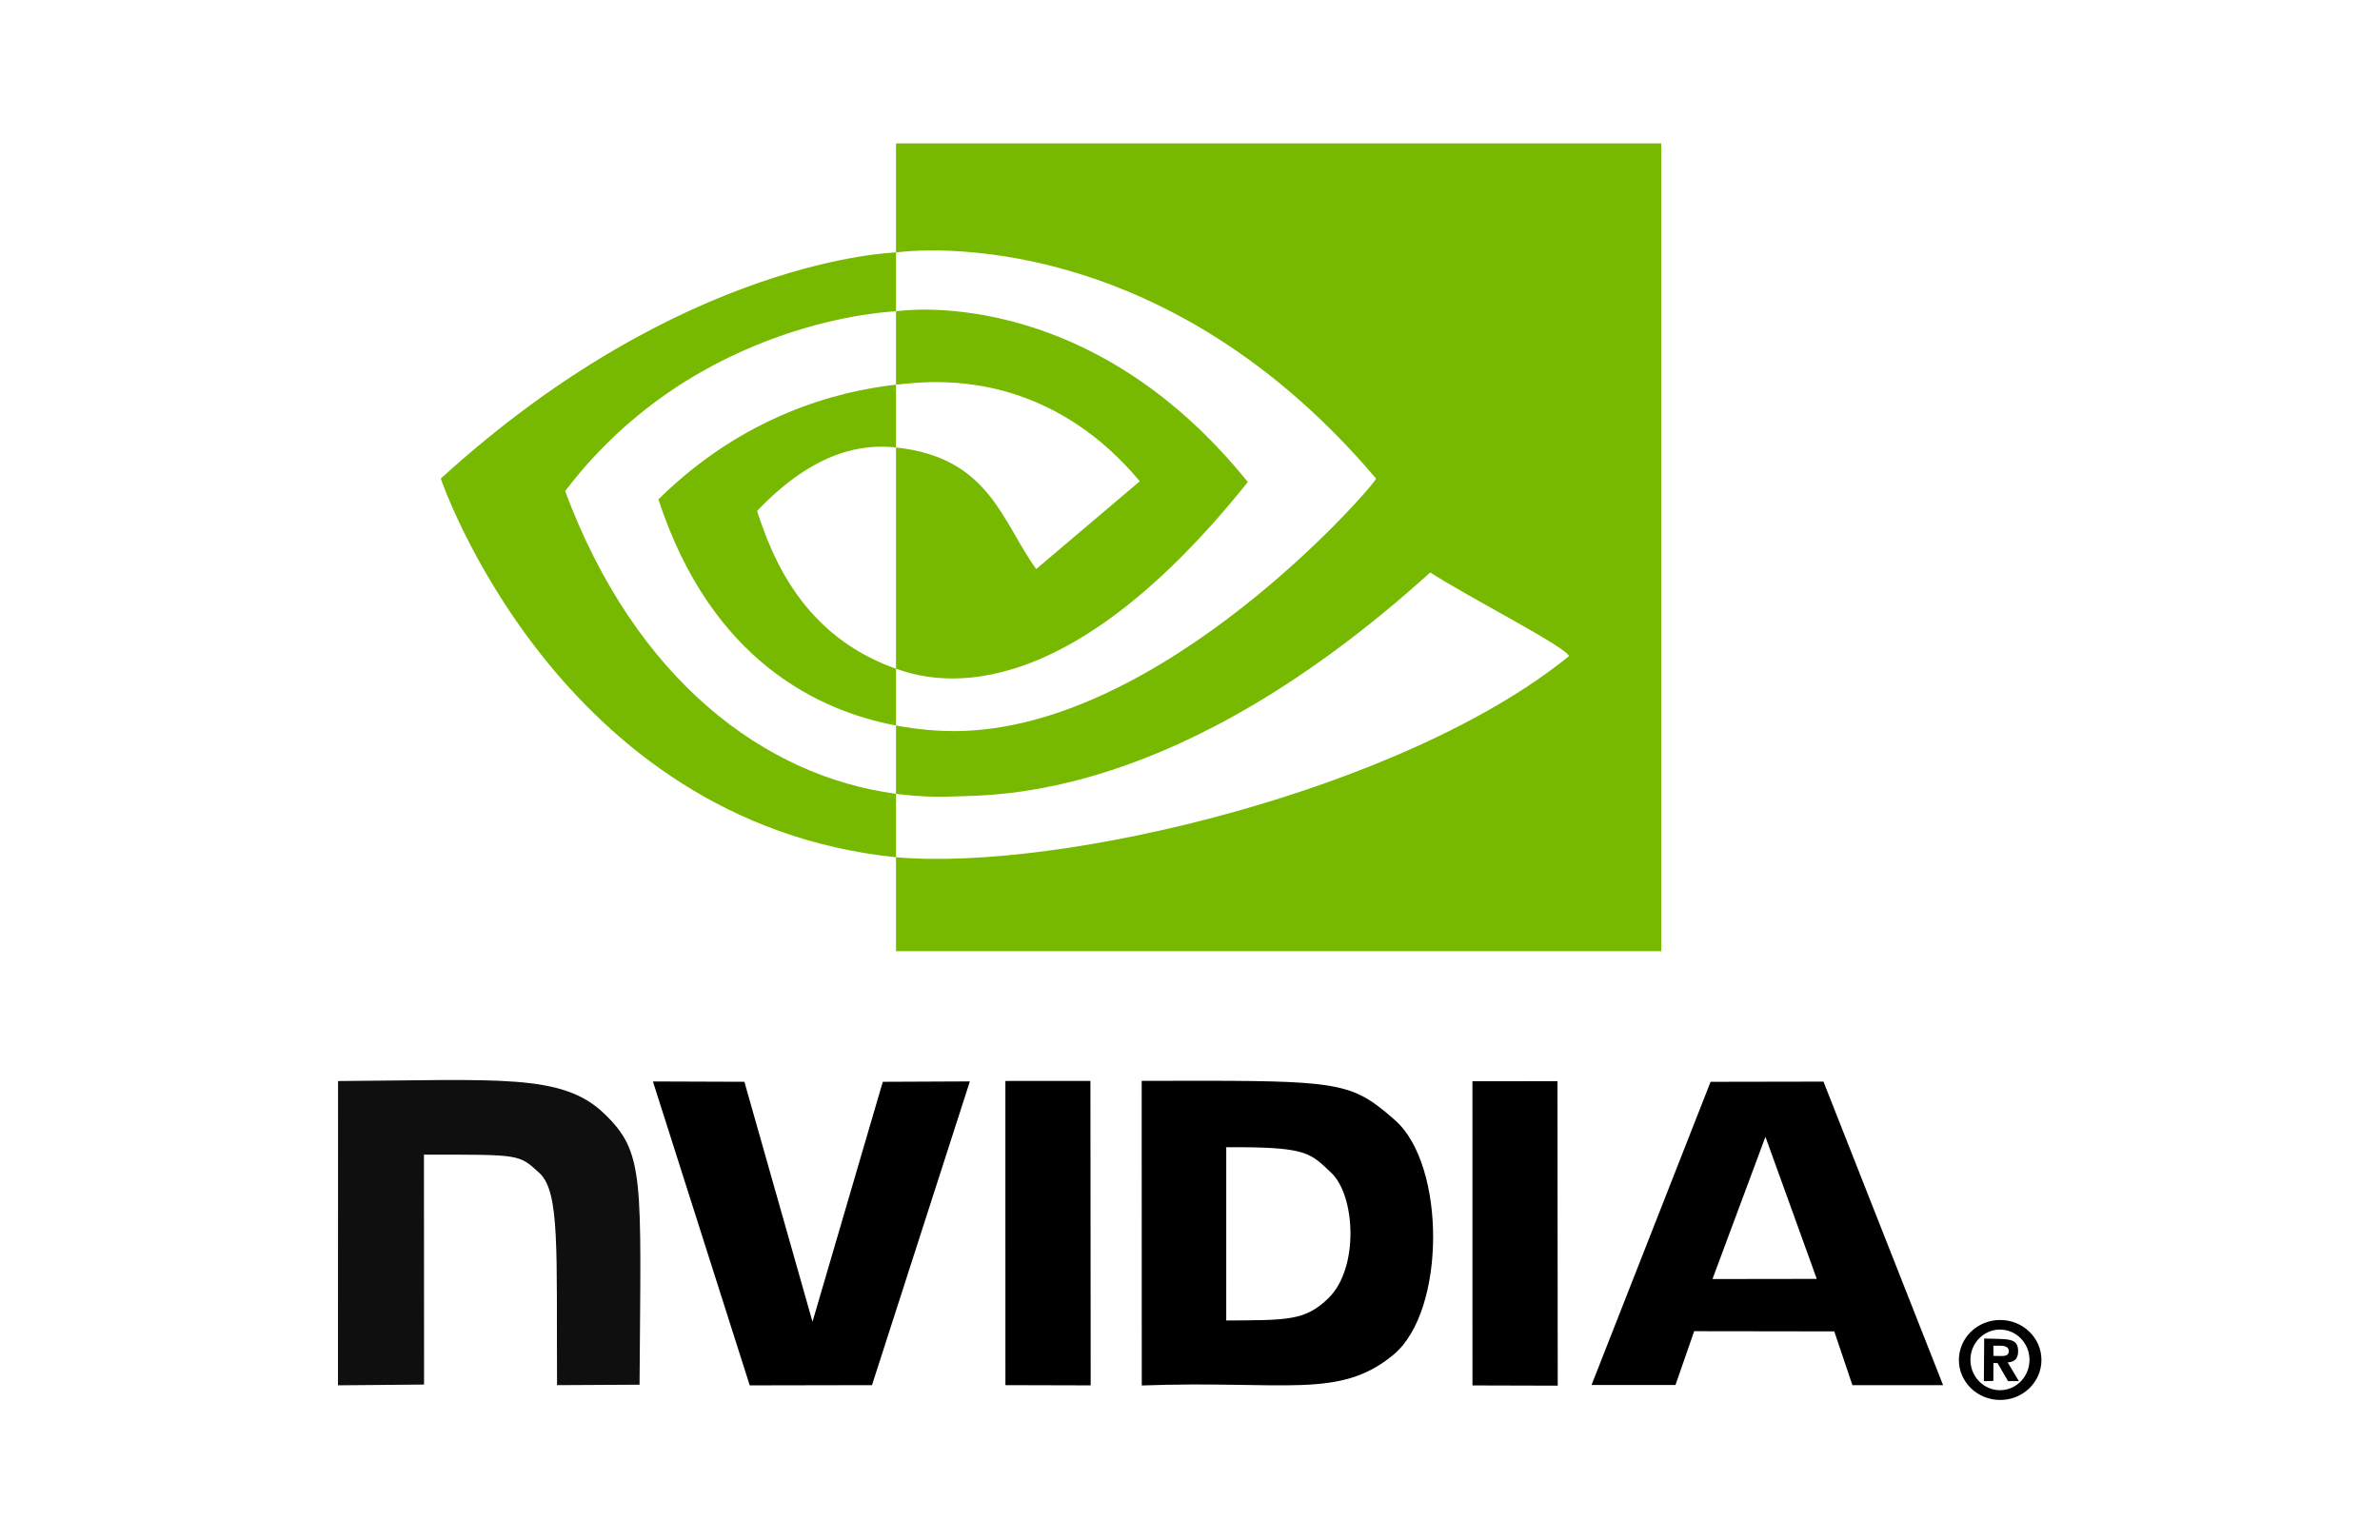
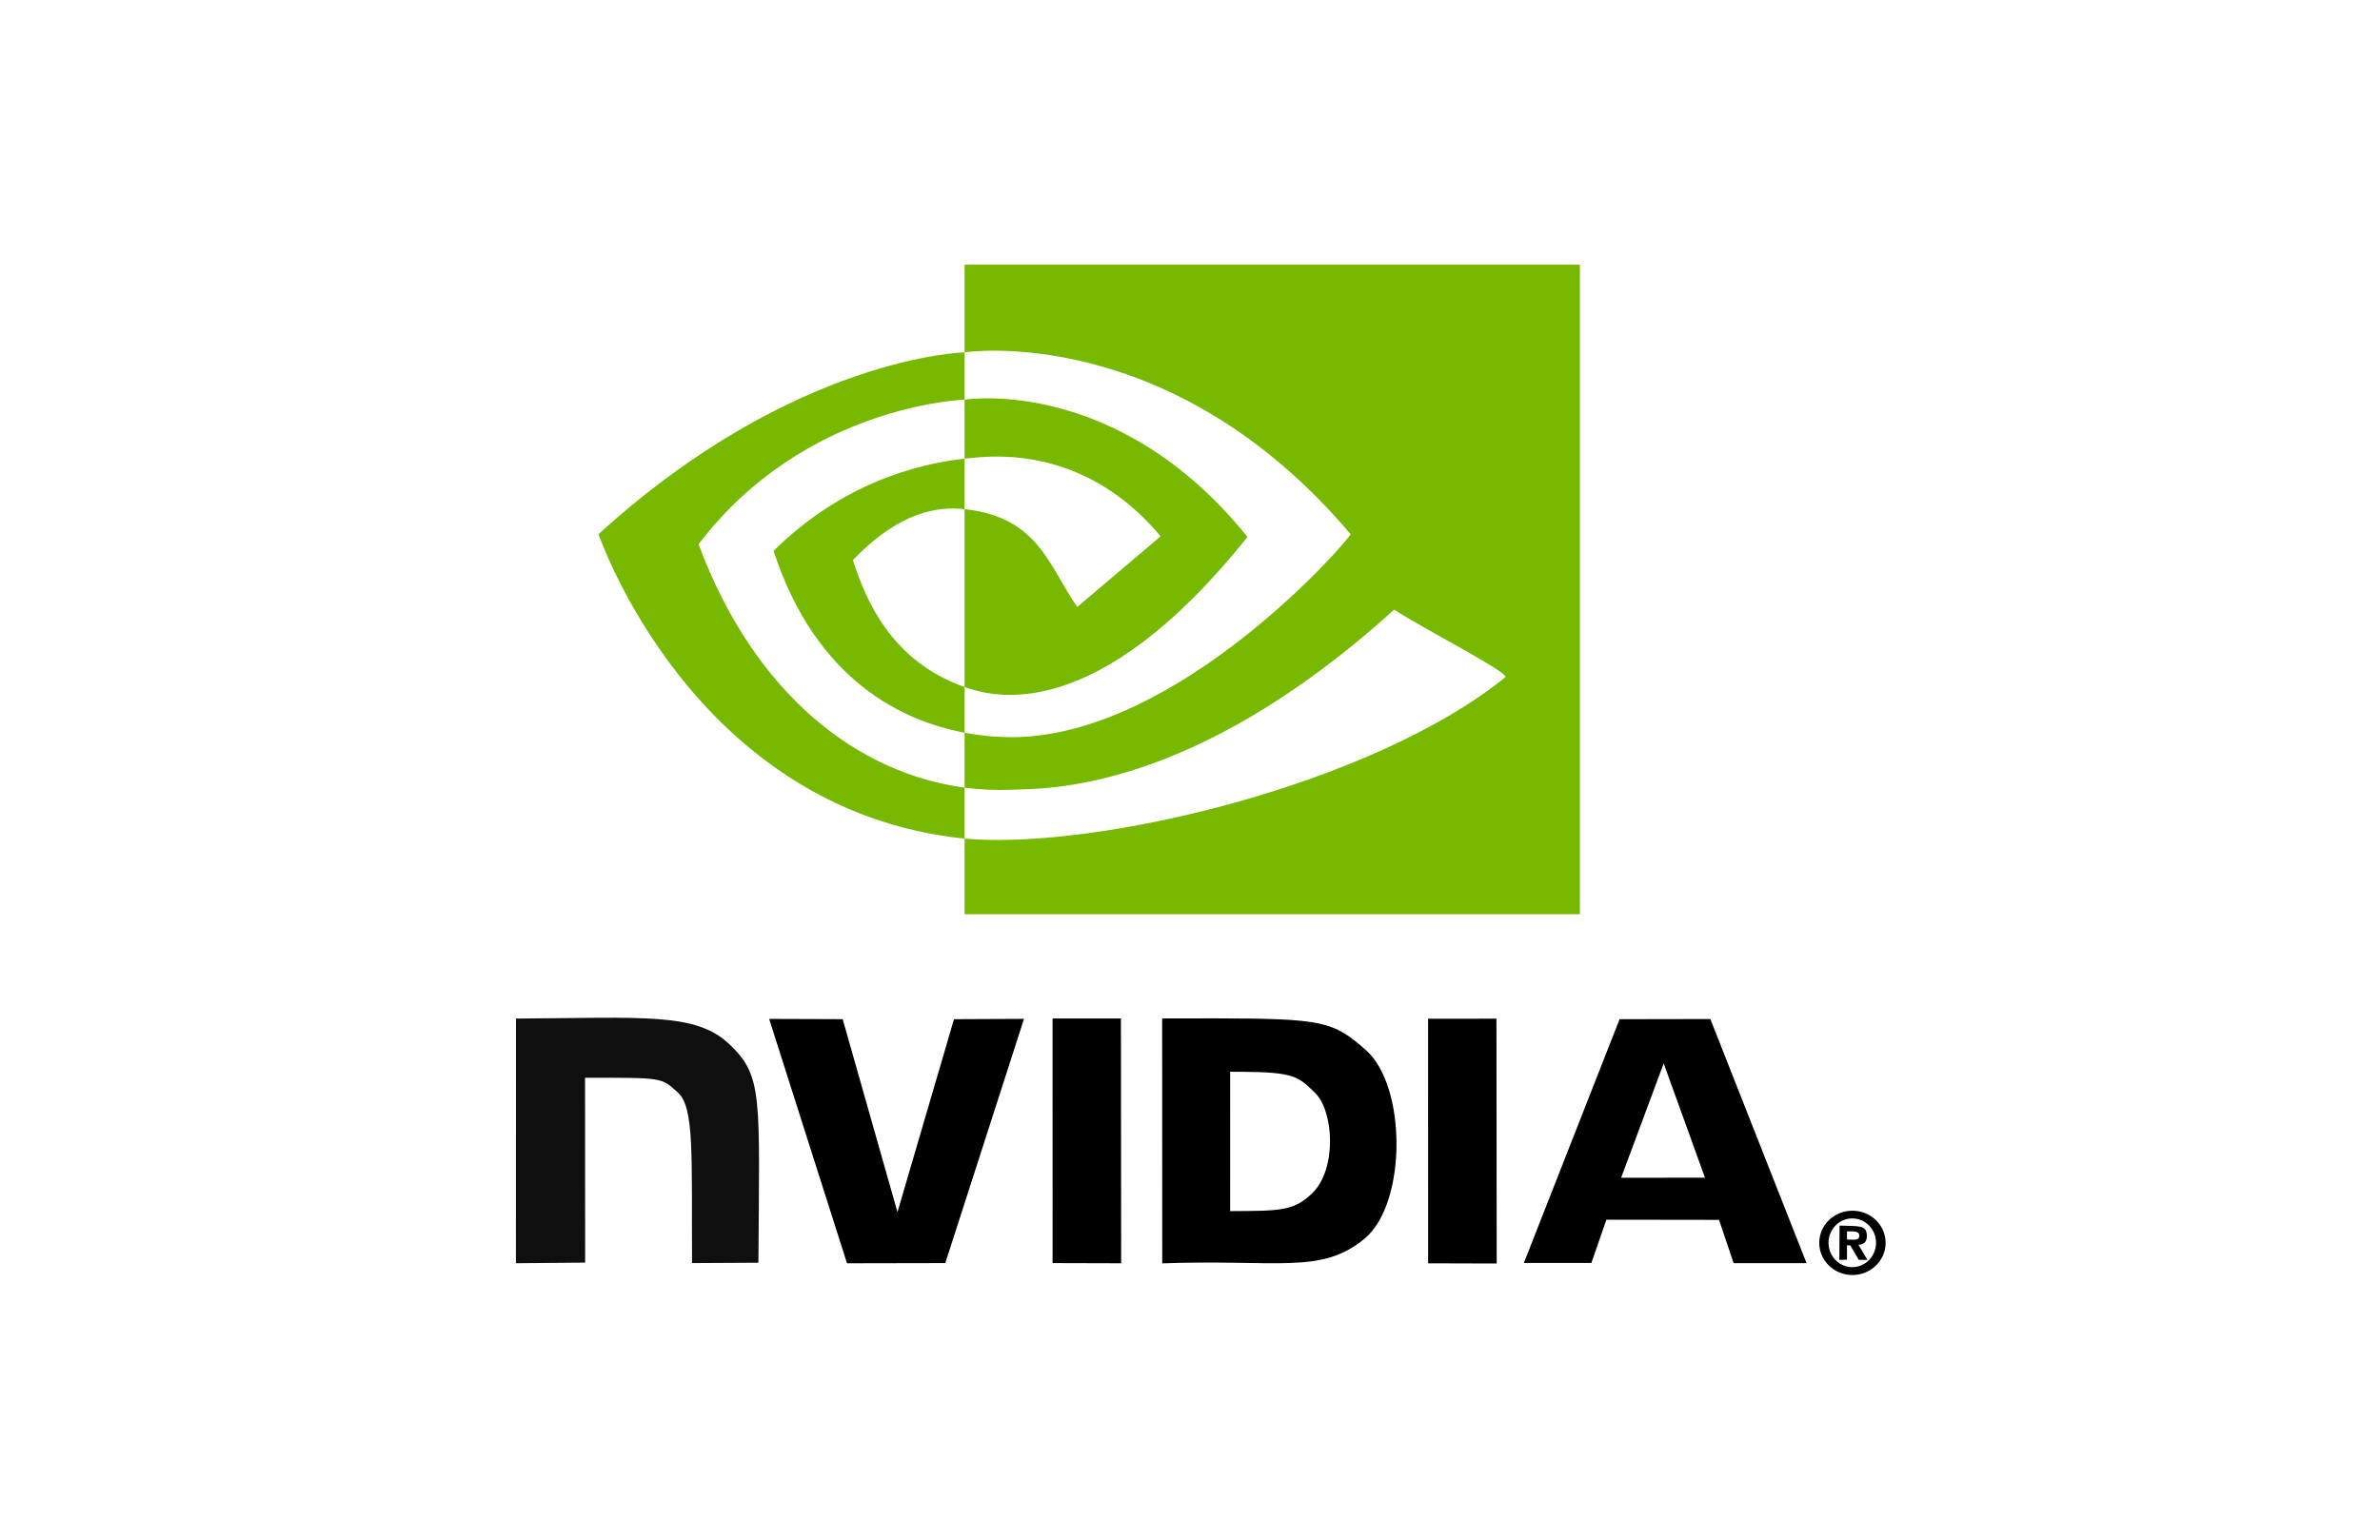
<svg xmlns="http://www.w3.org/2000/svg" width="85mm" height="55mm" viewBox="0 0 85 55" version="1.1" id="svg1" xml:space="preserve">
  <defs id="defs1" />
-   <rect style="fill:#ffffff;fill-opacity:1;stroke:none;stroke-width:0.265" id="rect4" width="95.135" height="64.865" x="89.865" y="-4.865" />
-   <rect style="fill:#ffffff;fill-opacity:1;stroke:none;stroke-width:0.271" id="rect3" width="94.861" height="64.861" x="-4.997" y="-4.865" ry="0" />
-   <g id="layer1">
-     <g id="g2">
-       <text xml:space="preserve" style="font-style:normal;font-variant:normal;font-weight:normal;font-stretch:normal;font-size:4.233px;line-height:1.25;font-family:'HandelGothic BT';-inkscape-font-specification:'HandelGothic BT';text-align:start;writing-mode:lr-tb;text-anchor:start;fill:#000000;fill-opacity:1;stroke-width:0.265" x="100.106" y="9.823" id="text4">
-         <tspan id="tspan4" style="font-style:normal;font-variant:normal;font-weight:normal;font-stretch:normal;font-size:4.233px;font-family:'HandelGothic BT';-inkscape-font-specification:'HandelGothic BT';text-align:start;writing-mode:lr-tb;text-anchor:start;fill:#000000;fill-opacity:1;stroke-width:0.265" x="100.106" y="9.823" />
-         <tspan style="font-style:normal;font-variant:normal;font-weight:normal;font-stretch:normal;font-size:4.233px;font-family:'HandelGothic BT';-inkscape-font-specification:'HandelGothic BT';text-align:start;writing-mode:lr-tb;text-anchor:start;fill:#000000;fill-opacity:1;stroke-width:0.265" x="100.106" y="15.114" id="tspan8" />
-         <tspan style="font-style:normal;font-variant:normal;font-weight:normal;font-stretch:normal;font-size:4.233px;font-family:'HandelGothic BT';-inkscape-font-specification:'HandelGothic BT';text-align:start;writing-mode:lr-tb;text-anchor:start;fill:#000000;fill-opacity:1;stroke-width:0.265" x="100.106" y="20.406" id="tspan10" />
-         <tspan style="font-style:normal;font-variant:normal;font-weight:normal;font-stretch:normal;font-size:4.233px;font-family:'HandelGothic BT';-inkscape-font-specification:'HandelGothic BT';text-align:start;writing-mode:lr-tb;text-anchor:start;fill:#000000;fill-opacity:1;stroke-width:0.265" x="100.106" y="25.698" id="tspan11">040123456</tspan>
-         <tspan style="font-style:normal;font-variant:normal;font-weight:normal;font-stretch:normal;font-size:4.233px;font-family:'HandelGothic BT';-inkscape-font-specification:'HandelGothic BT';text-align:start;writing-mode:lr-tb;text-anchor:start;fill:#000000;fill-opacity:1;stroke-width:0.265" x="100.106" y="30.989" id="tspan9">maj.kolman@nvidia.com</tspan>
-         <tspan style="font-style:normal;font-variant:normal;font-weight:normal;font-stretch:normal;font-size:4.233px;font-family:'HandelGothic BT';-inkscape-font-specification:'HandelGothic BT';text-align:start;writing-mode:lr-tb;text-anchor:start;fill:#000000;fill-opacity:1;stroke-width:0.265" x="100.106" y="36.281" id="tspan12">www.nvidia.com</tspan>
-         <tspan style="font-style:normal;font-variant:normal;font-weight:normal;font-stretch:normal;font-size:4.233px;font-family:'HandelGothic BT';-inkscape-font-specification:'HandelGothic BT';text-align:start;writing-mode:lr-tb;text-anchor:start;fill:#000000;fill-opacity:1;stroke-width:0.265" x="100.106" y="41.573" id="tspan7" />
-         <tspan style="font-style:normal;font-variant:normal;font-weight:normal;font-stretch:normal;font-size:4.233px;font-family:'HandelGothic BT';-inkscape-font-specification:'HandelGothic BT';text-align:start;writing-mode:lr-tb;text-anchor:start;fill:#000000;fill-opacity:1;stroke-width:0.265" x="100.106" y="46.864" id="tspan5" />
-       </text>
-       <text xml:space="preserve" style="font-style:normal;font-variant:normal;font-weight:normal;font-stretch:semi-expanded;font-size:7.761px;line-height:1.25;font-family:'HandelGothic BT';-inkscape-font-specification:'HandelGothic BT Semi-Expanded';stroke-width:0.265" x="99.424" y="10.571" id="text14">
-         <tspan id="tspan14" style="font-style:normal;font-variant:normal;font-weight:normal;font-stretch:semi-expanded;font-size:7.761px;font-family:'HandelGothic BT';-inkscape-font-specification:'HandelGothic BT Semi-Expanded';stroke-width:0.265" x="99.424" y="10.571">Maj Kolman</tspan>
-       </text>
-       <text xml:space="preserve" style="font-style:normal;font-variant:normal;font-weight:normal;font-stretch:normal;font-size:4.233px;line-height:1.25;font-family:'HandelGothic BT';-inkscape-font-specification:'HandelGothic BT';stroke-width:0.265" x="99.882" y="17.603" id="text1">
-         <tspan id="tspan1" style="font-style:normal;font-variant:normal;font-weight:normal;font-stretch:normal;font-size:4.233px;font-family:'HandelGothic BT';-inkscape-font-specification:'HandelGothic BT';stroke-width:0.265" x="99.882" y="17.603">CTO</tspan>
-         <tspan style="font-style:normal;font-variant:normal;font-weight:normal;font-stretch:normal;font-size:4.233px;font-family:'HandelGothic BT';-inkscape-font-specification:'HandelGothic BT';stroke-width:0.265" x="99.882" y="22.895" id="tspan2" />
-       </text>
-       <text xml:space="preserve" style="font-style:normal;font-variant:normal;font-weight:normal;font-stretch:normal;font-size:4.233px;line-height:1.25;font-family:'HandelGothic BT';-inkscape-font-specification:'HandelGothic BT';stroke-width:0.265" x="99.897" y="44.309" id="text3">
-         <tspan id="tspan3" style="font-style:normal;font-variant:normal;font-weight:normal;font-stretch:normal;font-size:4.233px;font-family:'HandelGothic BT';-inkscape-font-specification:'HandelGothic BT';stroke-width:0.265" x="99.897" y="44.309">Nvidia Corporation</tspan>
-         <tspan style="font-style:normal;font-variant:normal;font-weight:normal;font-stretch:normal;font-size:4.233px;font-family:'HandelGothic BT';-inkscape-font-specification:'HandelGothic BT';stroke-width:0.265" x="99.897" y="49.601" id="tspan6">Santa Clara, California, U.S</tspan>
-       </text>
+   <g id="g4">
+     <rect style="fill:#ffffff;fill-opacity:1;stroke:none;stroke-width:0.271" id="rect3" width="94.861" height="64.861" x="-4.997" y="-4.865" ry="0" />
+     <g id="printing-marks-0">
+       <g id="CropMarks0">
+         <path style="fill:none;stroke:#000000;stroke-width:0.25" id="cropTL1" d="M 0.0,-1.323 L 0.0,-11.323" />
+         <path style="fill:none;stroke:#000000;stroke-width:0.25" id="cropTL2" d="M -1.323,0.0 L -11.323,0.0" />
+         <path style="fill:none;stroke:#000000;stroke-width:0.25" id="cropTR1" d="M 85,-1.323 L 85,-11.323" />
+         <path style="fill:none;stroke:#000000;stroke-width:0.25" id="cropTR2" d="M 86.323,0.0 L 96.323,0.0" />
+         <path style="fill:none;stroke:#000000;stroke-width:0.25" id="cropBL1" d="M 0.0,56.323 L 0.0,66.323" />
+         <path style="fill:none;stroke:#000000;stroke-width:0.25" id="cropBL2" d="M -1.323,55 L -11.323,55" />
+         <path style="fill:none;stroke:#000000;stroke-width:0.25" id="cropBR1" d="M 85,56.323 L 85,66.323" />
+         <path style="fill:none;stroke:#000000;stroke-width:0.25" id="cropBR2" d="M 86.323,55 L 96.323,55" />
+       </g>
    </g>
-     <g id="g1" transform="matrix(0.3050593,0,0,0.3050593,11.95918,5.122244)">
+     <g id="g1" transform="matrix(0.2452886,0,0,0.2452886,18.33599,9.453565)">
      <g id="layer1-8" style="display:inline" transform="translate(-4.213777,-9.29659)">
        <path id="rect2" style="display:inline;fill:#77b900;fill-opacity:1;stroke:none;stroke-width:0.35;stroke-linejoin:miter;stroke-dasharray:none;stroke-dashoffset:0;stroke-opacity:0.353" d="M 69.91,9.297 V 22.069 c 0.029,-0.004 29.912,-4.576 56.2,26.476 0.002,0.574 -25.008,29.589 -49.419,29.572 -1.727,-0.001 -4.091,-0.149 -6.781,-0.656 v 7.996 c 2.242,0.298 4.49,0.405 6.723,0.314 4.979,-0.202 26.201,0.588 55.82,-26.235 4.666,3.02 16.018,8.773 16.238,9.807 C 129.392,85.013 89.289,94.582 69.91,92.889 V 103.895 H 159.496 V 9.297 Z m 0,83.593 V 85.458 C 54.525,83.412 39.401,72.109 31.173,50.015 46.603,29.713 69.791,28.965 69.91,28.962 v -6.893 l -0.005,5.17e-4 c 0,0 -24.884,0.569 -53.289,26.477 0,0 13.616,40.222 53.25,44.34 0.014,0.001 0.03,8.77e-4 0.043,0.002 z m 0,-63.928 v 8.588 c 1.636,-0.183 3.114,-0.285 4.215,-0.298 3.994,-0.046 14.941,0.368 24.325,11.61 L 86.321,59.142 C 82.258,53.486 80.829,46.101 69.956,44.908 c -0.015,-0.002 -0.032,-0.002 -0.047,-0.003 V 70.811 C 74.011,72.266 88.994,76.594 111.095,48.949 92.109,25.373 69.931,28.96 69.931,28.96 c 0,0 -0.021,0.002 -0.021,0.002 z m 0,41.85 c -0.009,-0.003 -0.028,-0.008 -0.037,-0.011 C 59.154,66.985 55.504,58.078 53.642,52.338 60.552,45.087 66.219,44.51 69.91,44.905 v -7.356 c -6.901,0.772 -17.866,3.6 -27.817,13.435 6.206,18.981 18.886,24.793 27.817,26.477 z" />
      </g>
      <g id="layer4" transform="translate(-4.213777,-9.29659)" style="display:inline">
        <g id="g3" style="display:inline">
          <path id="path1" style="display:inline;fill:#000000;stroke:none;stroke-width:0.117;stroke-dasharray:none;stroke-opacity:1" d="m 199.177,147.074 a 4.832,4.683 0 0 0 -4.832,4.683 4.832,4.683 0 0 0 4.832,4.683 4.832,4.683 0 0 0 4.832,-4.683 4.832,4.683 0 0 0 -4.832,-4.683 z m -0.023,1.123 a 3.458,3.549 0 0 1 3.458,3.549 3.458,3.549 0 0 1 -3.458,3.549 3.458,3.549 0 0 1 -3.458,-3.549 3.458,3.549 0 0 1 3.458,-3.549 z" />
          <path id="path2" style="display:inline;fill:#000000;fill-opacity:1;stroke:none;stroke-width:0.1;stroke-linecap:butt;stroke-linejoin:miter;stroke-dasharray:none;stroke-opacity:1" d="m 197.305,149.246 -0.034,4.989 1.107,-0.023 0.011,-2.101 0.479,0.012 1.233,2.111 1.268,5.2e-4 -1.313,-2.192 c 0.974,-0.058 1.231,-0.612 1.222,-1.336 -0.02,-1.592 -1.195,-1.362 -3.973,-1.461 z m 1.692,0.835 c 0.623,-0.002 1.197,0.069 1.185,0.649 -0.015,0.726 -0.801,0.544 -1.792,0.548 l -0.011,-1.188 c 0.198,-5e-4 0.411,-0.009 0.619,-0.009 z" />
        </g>
        <g id="g12" transform="matrix(0.9894211,0,0,1.000001,0.4098772,-1.644003)">
          <path style="fill:#000000;fill-opacity:1;stroke:none;stroke-width:0.1;stroke-linejoin:miter;stroke-dasharray:none;stroke-dashoffset:0;stroke-opacity:0.353" d="m 138.447,120.761 10.062,-0.006 0.032,35.653 -10.089,-0.027 z" id="path9-4" />
          <path style="fill:#000000;fill-opacity:1;stroke:none;stroke-width:0.1;stroke-linejoin:miter;stroke-dasharray:none;stroke-dashoffset:0;stroke-opacity:0.353" d="m 83.184,120.728 10.062,-0.006 0.032,35.653 -10.089,-0.027 z" id="path9" />
          <path id="path10" style="fill:#000000;fill-opacity:1;stroke:none;stroke-width:0.1;stroke-linejoin:miter;stroke-dasharray:none;stroke-dashoffset:0;stroke-opacity:0.353" d="m 107.095,120.708 c -2.281,-0.002 -4.857,0.004 -7.782,0.009 l 0.009,35.669 c 17.003,-0.613 23.409,1.682 29.816,-3.631 6.192,-5.136 6.179,-22.165 0.169,-27.414 -4.791,-4.184 -6.248,-4.618 -22.212,-4.633 z m 3.862,7.777 c 7.931,0.042 8.387,0.752 10.79,3.002 2.859,2.676 3.302,11.15 -0.323,14.661 -2.774,2.686 -4.854,2.581 -12.106,2.63 l 0.002,-20.172 -0.052,-0.12 c 0.598,-0.003 1.16,-0.003 1.689,-5.2e-4 z" />
          <path id="path11" style="fill:#000000;fill-opacity:1;stroke:none;stroke-width:0.1;stroke-linejoin:miter;stroke-dasharray:none;stroke-dashoffset:0;stroke-opacity:0.353" d="m 179.985,120.805 -13.357,0.023 -14.088,35.504 h 9.932 l 2.215,-6.302 16.576,0.023 2.147,6.302 h 10.731 z m -6.867,6.462 6.074,16.639 -12.341,0.017 z" />
          <path style="fill:#000000;fill-opacity:1;stroke:none;stroke-width:0.1;stroke-linejoin:miter;stroke-dasharray:none;stroke-dashoffset:0;stroke-opacity:0.353" d="m 41.479,120.787 10.823,0.038 8.06,28.1 8.317,-28.098 10.303,-0.046 -11.582,35.567 -14.465,0.027 z" id="path8" />
          <path style="display:inline;fill:#000000;fill-opacity:0.938;stroke:none;stroke-width:0.1;stroke-linejoin:miter;stroke-dasharray:none;stroke-dashoffset:0;stroke-opacity:0.353" d="m 4.222,120.738 -0.008,35.631 10.187,-0.089 -0.015,-26.925 c 11.528,8.8e-4 11.191,-0.064 13.652,2.143 2.462,2.206 2.013,9.064 2.096,24.851 l 9.764,-0.053 C 40.057,132.002 40.573,129.106 35.624,124.467 30.674,119.828 23.166,120.625 4.222,120.738 Z" id="path7" />
        </g>
      </g>
    </g>
  </g>
+   <g id="g5">
+     <rect style="fill:#ffffff;fill-opacity:1;stroke:none;stroke-width:0.265" id="rect4" width="95.135" height="65" x="107.168" y="-5.192" />
+     <g id="g2" transform="matrix(0.764867,0,0,0.764867,56.35124,4.573927)">
+       <text xml:space="preserve" style="font-style:normal;font-variant:normal;font-weight:normal;font-stretch:normal;font-size:4.151px;line-height:1.25;font-family:SansSerif;-inkscape-font-specification:'SansSerif, Normal';font-variant-ligatures:normal;font-variant-caps:normal;font-variant-numeric:normal;font-variant-east-asian:normal;text-align:center;writing-mode:lr-tb;text-anchor:middle;fill:#000000;fill-opacity:1;stroke-width:0.265" x="128.711" y="6.484" id="text4">
+         <tspan id="tspan4" style="font-style:normal;font-variant:normal;font-weight:normal;font-stretch:normal;font-size:4.151px;font-family:SansSerif;-inkscape-font-specification:'SansSerif, Normal';font-variant-ligatures:normal;font-variant-caps:normal;font-variant-numeric:normal;font-variant-east-asian:normal;text-align:center;writing-mode:lr-tb;text-anchor:middle;fill:#000000;fill-opacity:1;stroke-width:0.265" x="128.711" y="6.484" />
+         <tspan style="font-style:normal;font-variant:normal;font-weight:normal;font-stretch:normal;font-size:4.151px;font-family:SansSerif;-inkscape-font-specification:'SansSerif, Normal';font-variant-ligatures:normal;font-variant-caps:normal;font-variant-numeric:normal;font-variant-east-asian:normal;text-align:center;writing-mode:lr-tb;text-anchor:middle;fill:#000000;fill-opacity:1;stroke-width:0.265" x="128.711" y="11.672" id="tspan8" />
+         <tspan style="font-style:normal;font-variant:normal;font-weight:normal;font-stretch:normal;font-size:4.151px;font-family:SansSerif;-inkscape-font-specification:'SansSerif, Normal';font-variant-ligatures:normal;font-variant-caps:normal;font-variant-numeric:normal;font-variant-east-asian:normal;text-align:center;writing-mode:lr-tb;text-anchor:middle;fill:#000000;fill-opacity:1;stroke-width:0.265" x="128.711" y="16.861" id="tspan10" />
+         <tspan style="font-style:normal;font-variant:normal;font-weight:normal;font-stretch:normal;font-size:4.151px;font-family:SansSerif;-inkscape-font-specification:'SansSerif, Normal';font-variant-ligatures:normal;font-variant-caps:normal;font-variant-numeric:normal;font-variant-east-asian:normal;text-align:center;writing-mode:lr-tb;text-anchor:middle;fill:#000000;fill-opacity:1;stroke-width:0.265" x="128.711" y="22.05" id="tspan17">Branch Manager</tspan>
+         <tspan style="font-style:normal;font-variant:normal;font-weight:normal;font-stretch:normal;font-size:4.151px;font-family:SansSerif;-inkscape-font-specification:'SansSerif, Normal';font-variant-ligatures:normal;font-variant-caps:normal;font-variant-numeric:normal;font-variant-east-asian:normal;text-align:center;writing-mode:lr-tb;text-anchor:middle;fill:#000000;fill-opacity:1;stroke-width:0.265" x="128.711" y="27.334" id="tspan16">T: 040123456</tspan>
+         <tspan style="font-style:normal;font-variant:normal;font-weight:normal;font-stretch:normal;font-size:4.151px;font-family:SansSerif;-inkscape-font-specification:'SansSerif, Normal';font-variant-ligatures:normal;font-variant-caps:normal;font-variant-numeric:normal;font-variant-east-asian:normal;text-align:center;writing-mode:lr-tb;text-anchor:middle;fill:#000000;fill-opacity:1;stroke-width:0.265" x="128.711" y="32.618" id="tspan9">maj.kolman@nvidia.com</tspan>
+         <tspan style="font-style:normal;font-variant:normal;font-weight:normal;font-stretch:normal;font-size:4.151px;font-family:SansSerif;-inkscape-font-specification:'SansSerif, Normal';font-variant-ligatures:normal;font-variant-caps:normal;font-variant-numeric:normal;font-variant-east-asian:normal;text-align:center;writing-mode:lr-tb;text-anchor:middle;fill:#000000;fill-opacity:1;stroke-width:0.265" x="128.711" y="37.903" id="tspan12" />
+         <tspan style="font-style:normal;font-variant:normal;font-weight:normal;font-stretch:normal;font-size:4.151px;font-family:SansSerif;-inkscape-font-specification:'SansSerif, Normal';font-variant-ligatures:normal;font-variant-caps:normal;font-variant-numeric:normal;font-variant-east-asian:normal;text-align:center;writing-mode:lr-tb;text-anchor:middle;fill:#000000;fill-opacity:1;stroke-width:0.265" x="128.711" y="43.091" id="tspan7" />
+         <tspan style="font-style:normal;font-variant:normal;font-weight:normal;font-stretch:normal;font-size:4.151px;font-family:SansSerif;-inkscape-font-specification:'SansSerif, Normal';font-variant-ligatures:normal;font-variant-caps:normal;font-variant-numeric:normal;font-variant-east-asian:normal;text-align:center;writing-mode:lr-tb;text-anchor:middle;fill:#000000;fill-opacity:1;stroke-width:0.265" x="128.711" y="48.28" id="tspan5" />
+       </text>
+       <text xml:space="preserve" style="font-style:normal;font-variant:normal;font-weight:bold;font-stretch:normal;font-size:5.535px;line-height:1.25;font-family:Sans;-inkscape-font-specification:'Sans, Bold';font-variant-ligatures:normal;font-variant-caps:normal;font-variant-numeric:normal;font-variant-east-asian:normal;stroke-width:0.265" x="110.233" y="10.319" id="text14">
+         <tspan id="tspan14" style="font-style:normal;font-variant:normal;font-weight:bold;font-stretch:normal;font-size:5.535px;font-family:Sans;-inkscape-font-specification:'Sans, Bold';font-variant-ligatures:normal;font-variant-caps:normal;font-variant-numeric:normal;font-variant-east-asian:normal;stroke-width:0.265" x="110.233" y="10.319">Maj Kolman</tspan>
+       </text>
+       <text xml:space="preserve" style="font-style:normal;font-variant:normal;font-weight:normal;font-stretch:normal;font-size:4.151px;line-height:1.25;font-family:SansSerif;-inkscape-font-specification:'SansSerif, Normal';font-variant-ligatures:normal;font-variant-caps:normal;font-variant-numeric:normal;font-variant-east-asian:normal;text-align:center;text-anchor:middle;stroke-width:0.265" x="128.613" y="42.392" id="text3">
+         <tspan id="tspan3" style="font-style:normal;font-variant:normal;font-weight:normal;font-stretch:normal;font-size:4.151px;font-family:SansSerif;-inkscape-font-specification:'SansSerif, Normal';font-variant-ligatures:normal;font-variant-caps:normal;font-variant-numeric:normal;font-variant-east-asian:normal;text-align:center;text-anchor:middle;stroke-width:0.265" x="128.613" y="42.392">Nvidia <tspan style="font-style:normal;font-variant:normal;font-weight:normal;font-stretch:normal;font-size:4.151px;font-family:SansSerif;-inkscape-font-specification:'SansSerif, Normal';font-variant-ligatures:normal;font-variant-caps:normal;font-variant-numeric:normal;font-variant-east-asian:normal;text-align:center;text-anchor:middle" id="tspan13">Corporation</tspan>
+         </tspan>
+         <tspan style="font-style:normal;font-variant:normal;font-weight:normal;font-stretch:normal;font-size:4.151px;font-family:SansSerif;-inkscape-font-specification:'SansSerif, Normal';font-variant-ligatures:normal;font-variant-caps:normal;font-variant-numeric:normal;font-variant-east-asian:normal;text-align:center;text-anchor:middle;stroke-width:0.265" x="128.613" y="47.676" id="tspan6">Santa Clara, California, U.S</tspan>
+         <tspan style="font-style:normal;font-variant:normal;font-weight:normal;font-stretch:normal;font-size:4.151px;font-family:SansSerif;-inkscape-font-specification:'SansSerif, Normal';font-variant-ligatures:normal;font-variant-caps:normal;font-variant-numeric:normal;font-variant-east-asian:normal;text-align:center;text-anchor:middle;stroke-width:0.265" x="128.613" y="52.96" id="tspan15">www.nvidia.com</tspan>
+       </text>
+     </g>
+     <g id="printing-marks-1">
+       <g id="CropMarks1">
+         <path style="fill:none;stroke:#000000;stroke-width:0.25" id="cropTL1-1" d="M 112.303,-1.515 L 112.303,-11.515" />
+         <path style="fill:none;stroke:#000000;stroke-width:0.25" id="cropTL2-1" d="M 110.98,-0.192 L 100.98,-0.192" />
+         <path style="fill:none;stroke:#000000;stroke-width:0.25" id="cropTR1-1" d="M 197.303,-1.515 L 197.303,-11.515" />
+         <path style="fill:none;stroke:#000000;stroke-width:0.25" id="cropTR2-1" d="M 198.626,-0.192 L 208.626,-0.192" />
+         <path style="fill:none;stroke:#000000;stroke-width:0.25" id="cropBL1-1" d="M 112.303,56.131 L 112.303,66.131" />
+         <path style="fill:none;stroke:#000000;stroke-width:0.25" id="cropBL2-1" d="M 110.98,54.808 L 100.98,54.808" />
+         <path style="fill:none;stroke:#000000;stroke-width:0.25" id="cropBR1-1" d="M 197.303,56.131 L 197.303,66.131" />
+         <path style="fill:none;stroke:#000000;stroke-width:0.25" id="cropBR2-1" d="M 198.626,54.808 L 208.626,54.808" />
+       </g>
+     </g>
+   </g>
</svg>
